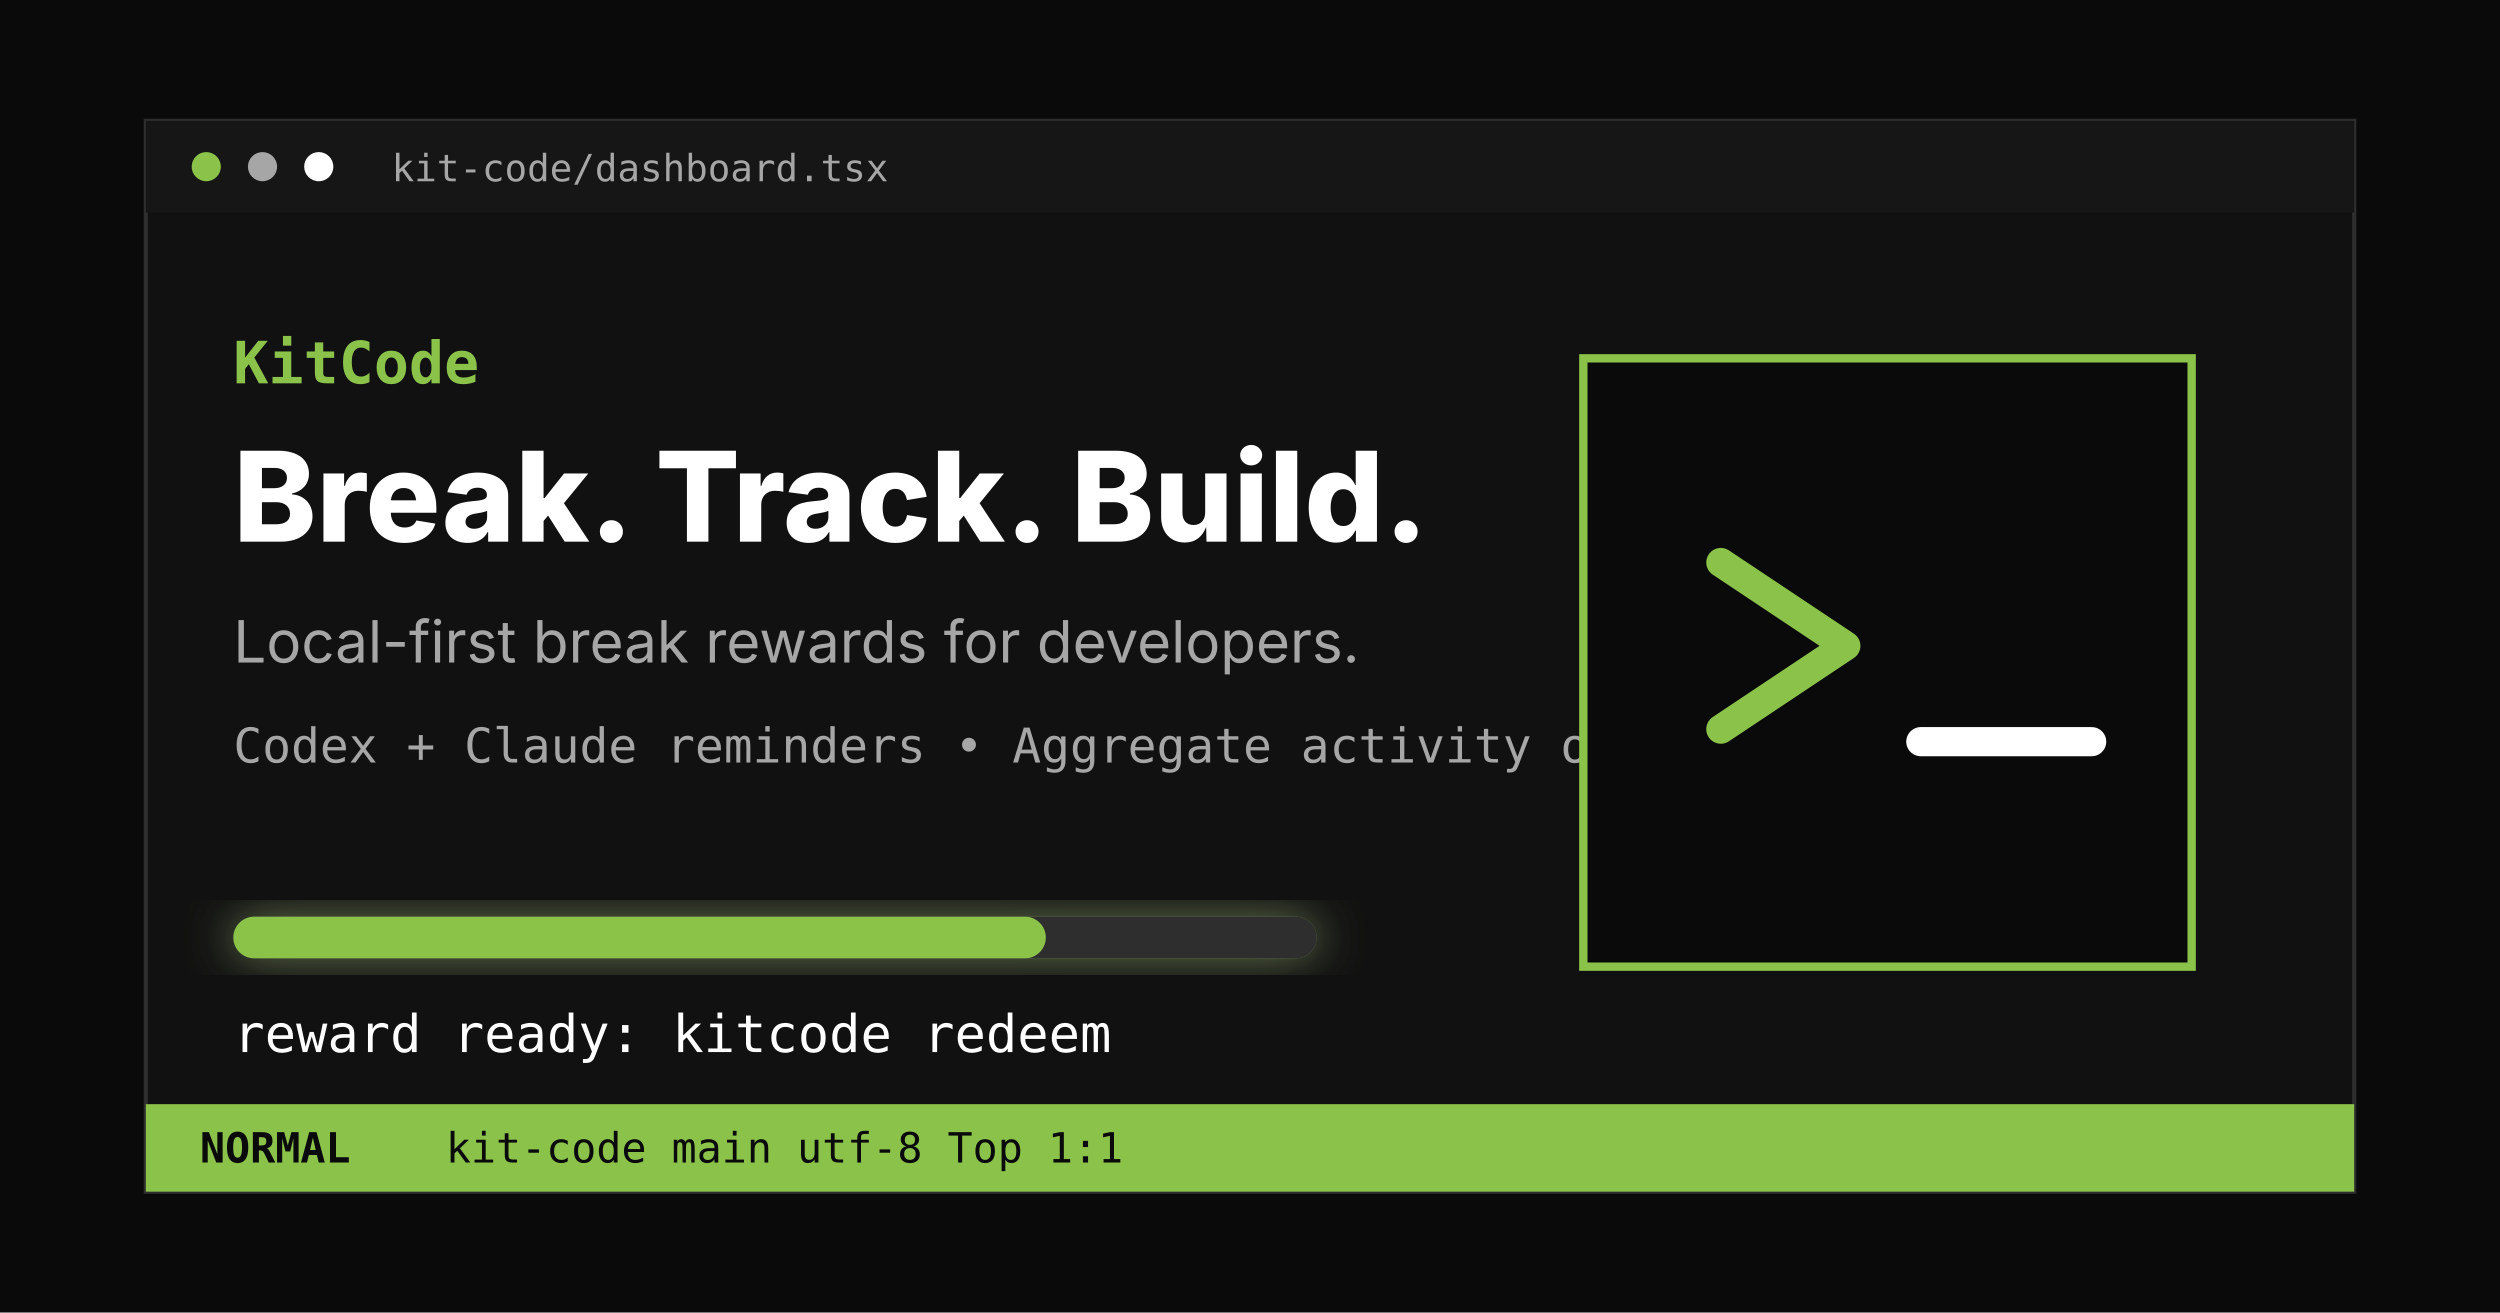
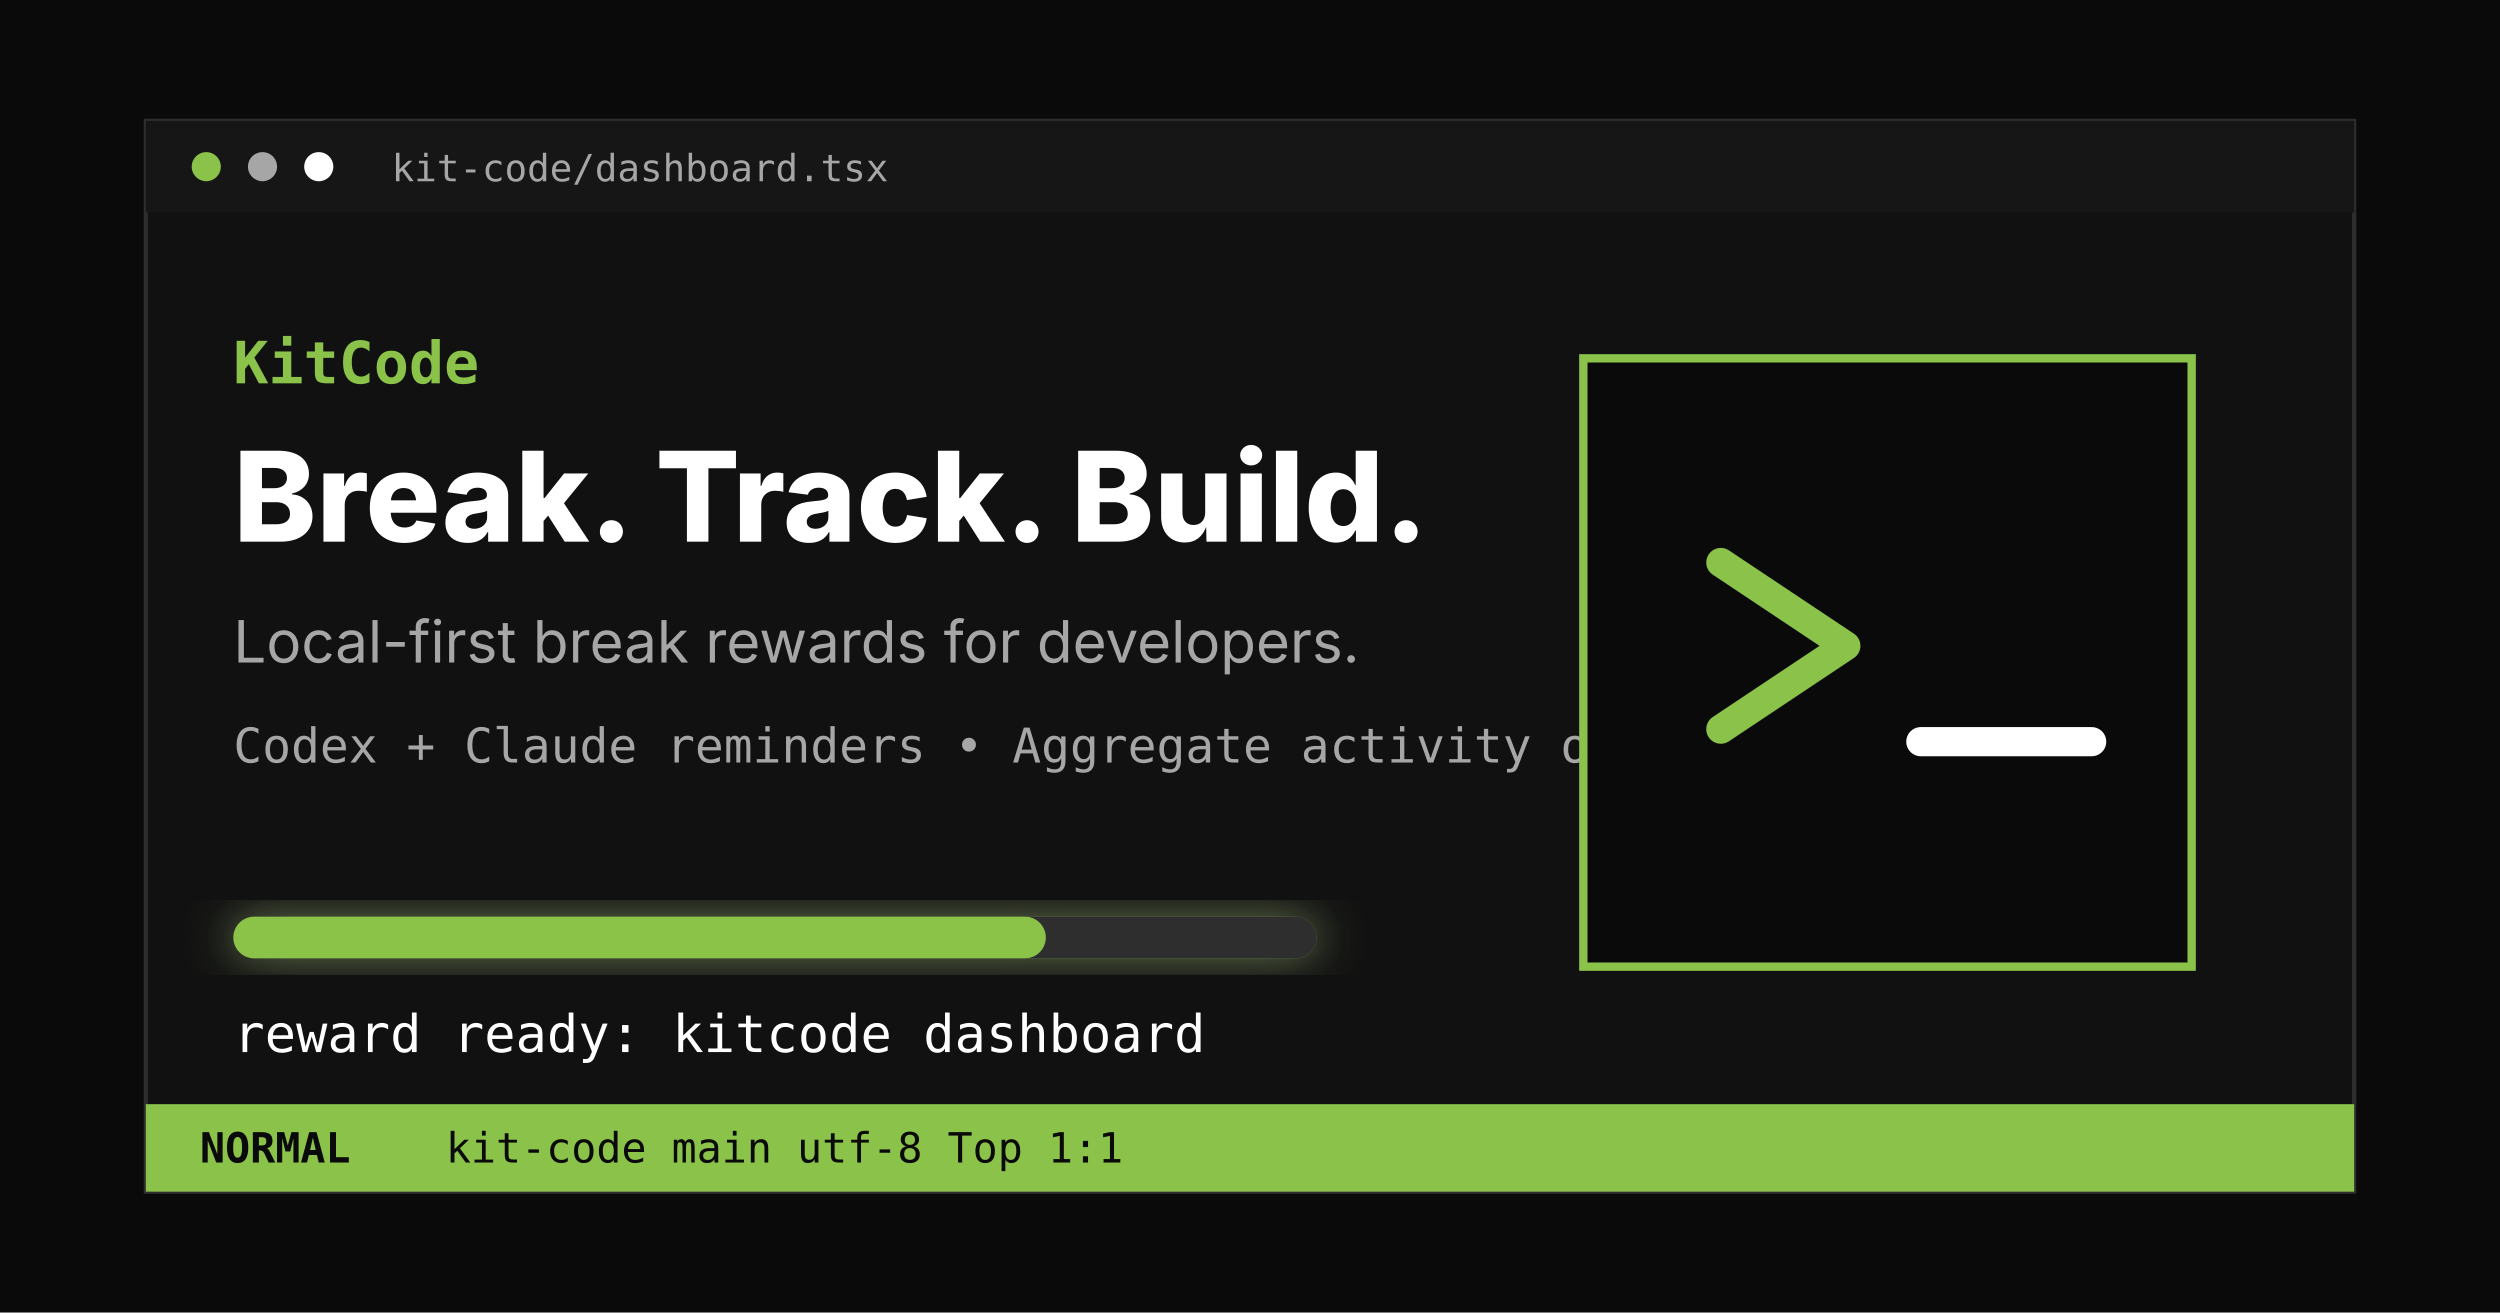
<svg xmlns="http://www.w3.org/2000/svg" width="1200" height="630" viewBox="0 0 1200 630" role="img" aria-labelledby="title desc">
  <defs>
    <filter id="glow" x="-40%" y="-40%" width="180%" height="180%">
      <feGaussianBlur stdDeviation="12" result="blur" />
      <feColorMatrix in="blur" values="0 0 0 0 0.545 0 0 0 0 0.765 0 0 0 0 0.290 0 0 0 0.55 0" />
      <feBlend in="SourceGraphic" />
    </filter>
  </defs>
  <rect width="1200" height="630" fill="#0A0A0A" />
  <rect x="70" y="58" width="1060" height="514" fill="#111111" stroke="#2E2E2E" stroke-width="2" />
  <rect x="70" y="58" width="1060" height="44" fill="#161616" />
  <circle cx="99" cy="80" r="7" fill="#8BC34A" />
  <circle cx="126" cy="80" r="7" fill="#A6A6A6" />
  <circle cx="153" cy="80" r="7" fill="#FFFFFF" />
  <text x="188" y="87" fill="#A6A6A6" font-family="Menlo, Consolas, monospace" font-size="18">kit-code/dashboard.tsx</text>
  <text x="112" y="184" fill="#8BC34A" font-family="Menlo, Consolas, monospace" font-size="28" font-weight="700">KitCode</text>
  <text x="112" y="260" fill="#FFFFFF" font-family="Inter, Arial, sans-serif" font-size="60" font-weight="800">Break. Track. Build.</text>
  <text x="112" y="318" fill="#A6A6A6" font-family="Inter, Arial, sans-serif" font-size="28">Local-first break rewards for developers.</text>
  <text x="112" y="366" fill="#A6A6A6" font-family="Menlo, Consolas, monospace" font-size="23">Codex + Claude reminders • Aggregate activity only</text>
  <g filter="url(#glow)">
    <rect x="112" y="440" width="520" height="20" rx="10" fill="#2E2E2E" />
    <rect x="112" y="440" width="390" height="20" rx="10" fill="#8BC34A" />
  </g>
-   <text x="112" y="505" fill="#FFFFFF" font-family="Menlo, Consolas, monospace" font-size="25">reward ready: kitcode redeem</text>
+   <text x="112" y="505" fill="#FFFFFF" font-family="Menlo, Consolas, monospace" font-size="25">reward ready: kitcode dashboard</text>
  <rect x="760" y="172" width="292" height="292" fill="#0A0A0A" stroke="#8BC34A" stroke-width="4" />
  <path d="M826 270l60 40-60 40" fill="none" stroke="#8BC34A" stroke-linecap="round" stroke-linejoin="round" stroke-width="14" />
  <path d="M922 356h82" stroke="#FFFFFF" stroke-linecap="round" stroke-width="14" />
  <rect x="70" y="530" width="1060" height="42" fill="#8BC34A" />
  <text x="96" y="558" fill="#0A0A0A" font-family="Menlo, Consolas, monospace" font-size="20" font-weight="700">NORMAL</text>
  <text x="214" y="558" fill="#0A0A0A" font-family="Menlo, Consolas, monospace" font-size="20">kit-code main utf-8 Top 1:1</text>
</svg>
